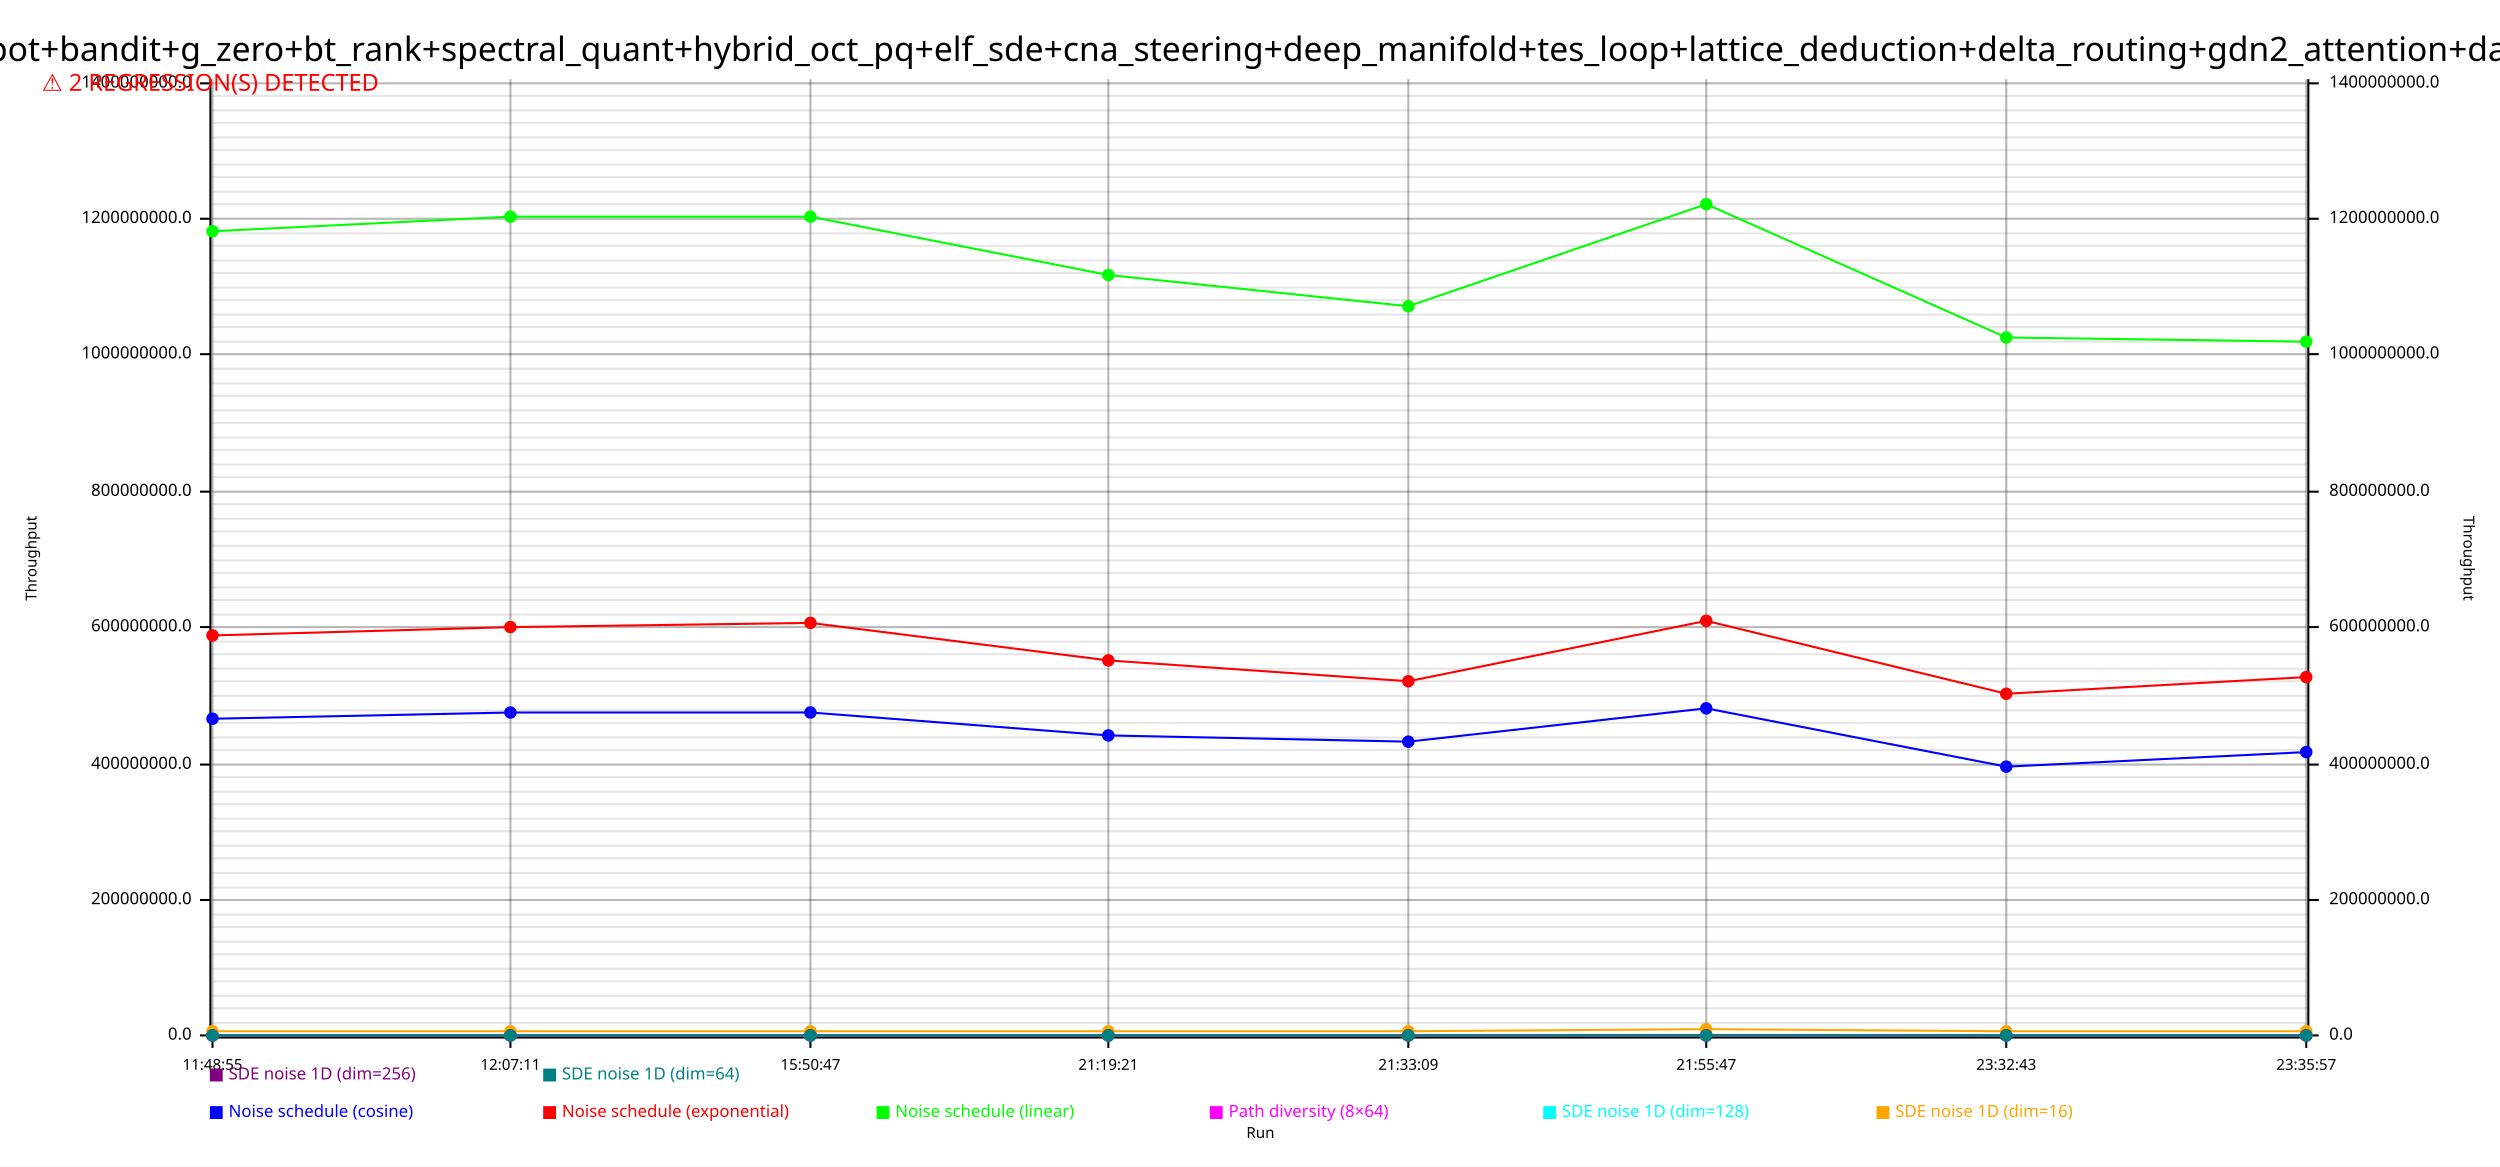
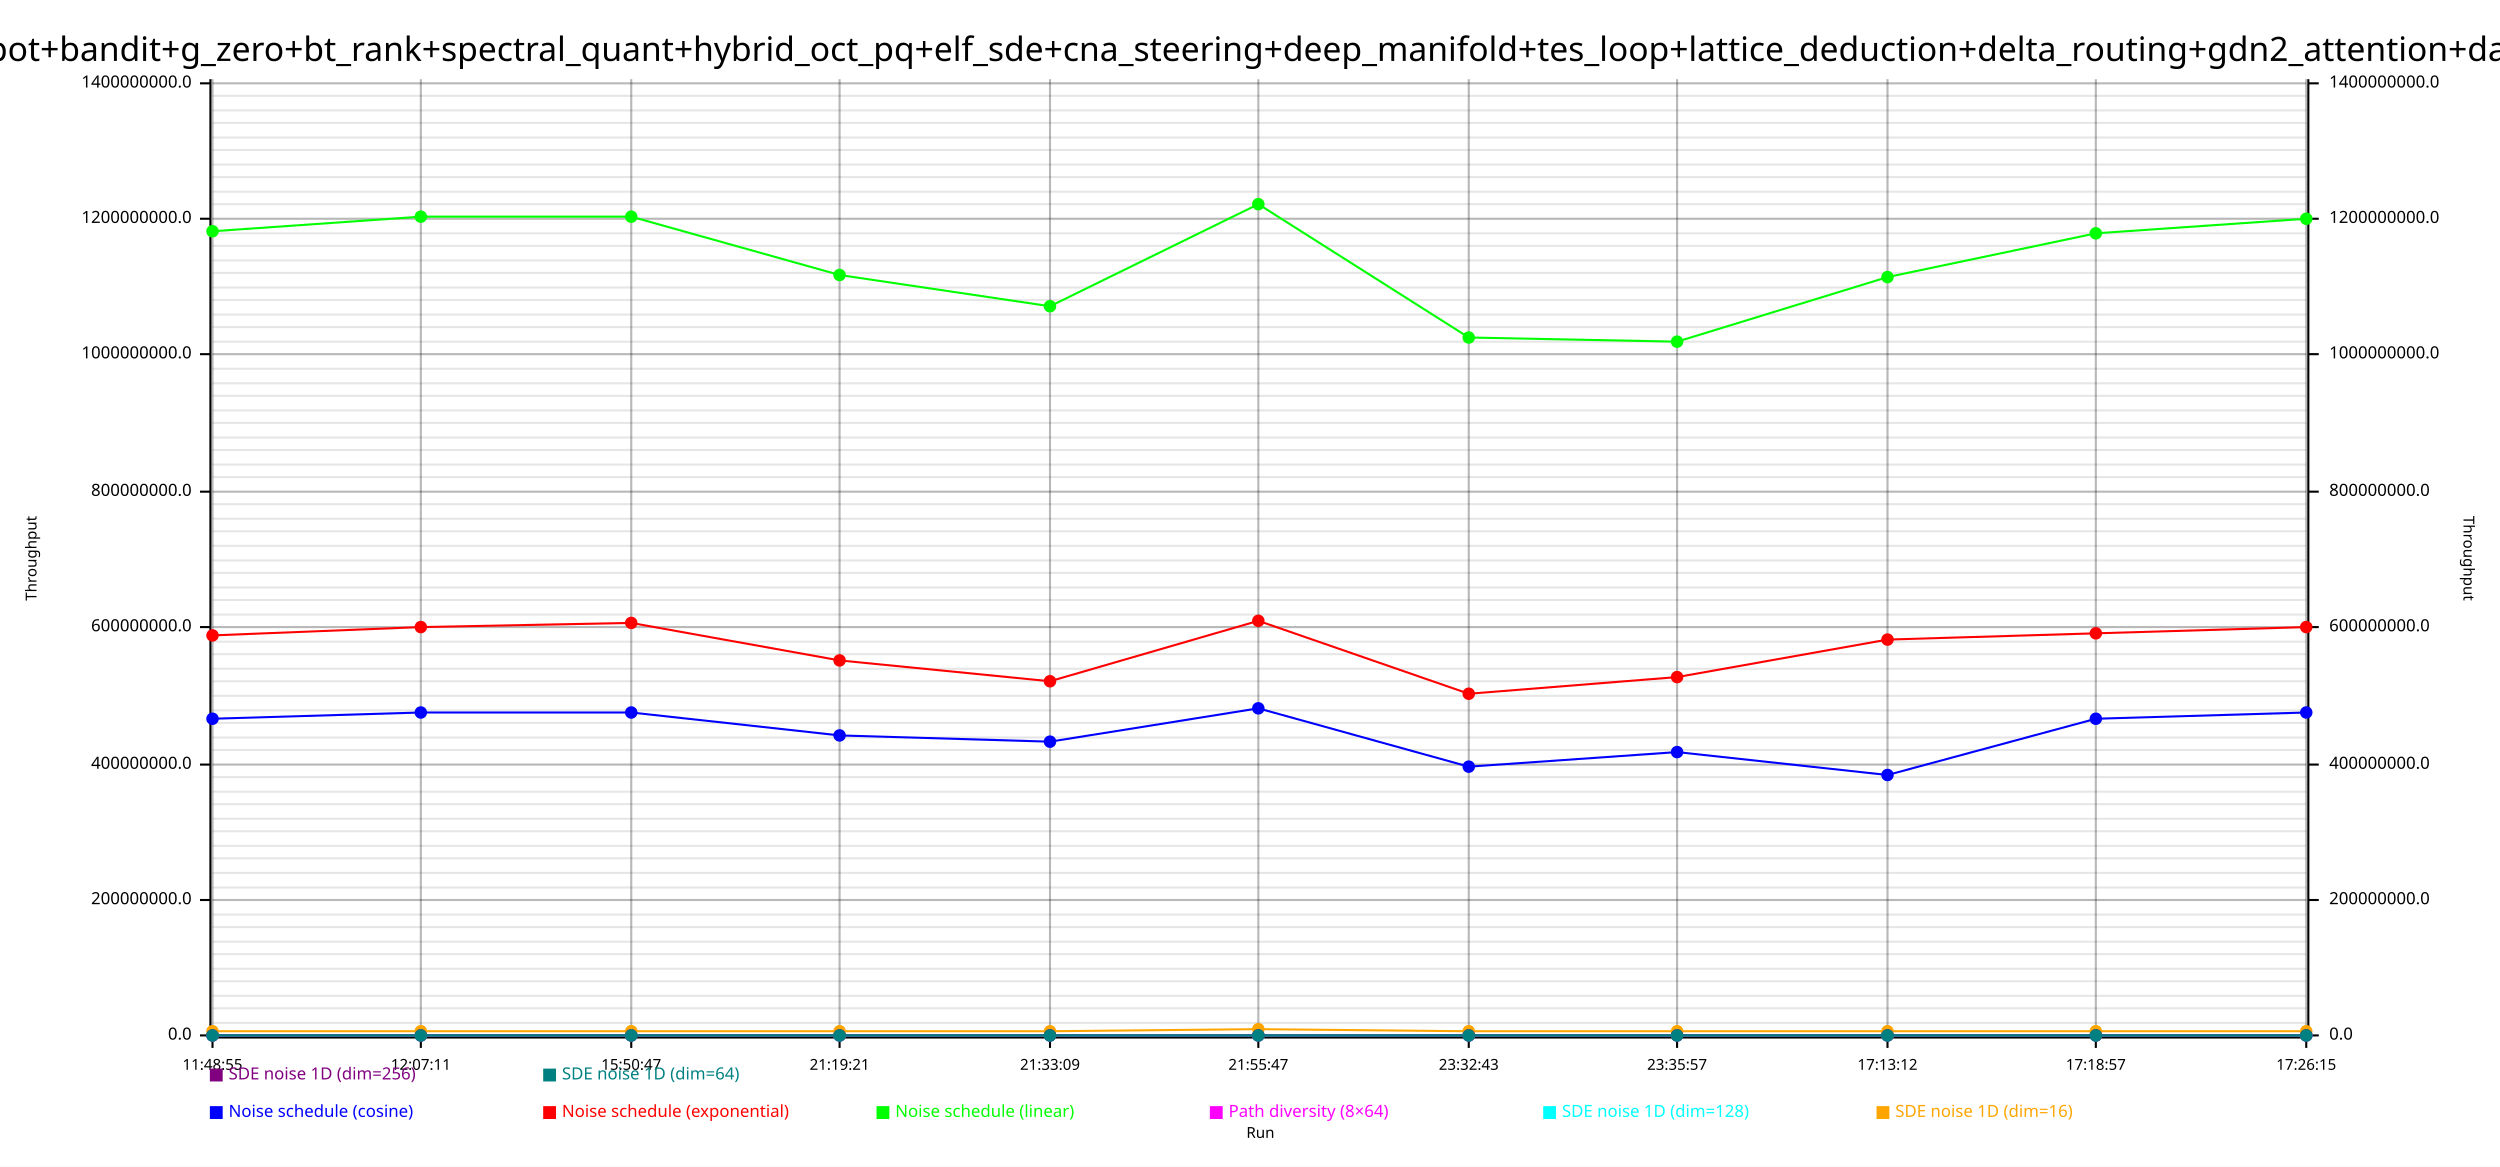
<svg xmlns="http://www.w3.org/2000/svg" width="1200" height="560" viewBox="0 0 1200 560">
  <rect x="0" y="0" width="1200" height="560" opacity="1" fill="#FFFFFF" stroke="none" />
  <text x="600" y="17" dy="0.76em" text-anchor="middle" font-family="sans-serif" font-size="16.129" opacity="1" fill="#000000">
Noise — Time Series [sparse_mlp+domain_latent+ppot+bandit+g_zero+bt_rank+spectral_quant+hybrid_oct_pq+elf_sde+cna_steering+deep_manifold+tes_loop+lattice_deduction+delta_routing+gdn2_attention+dash_attn+dreamer+lt2_looped+plasma_path+tf_loop]
</text>
  <line opacity="0.1" stroke="#000000" stroke-width="1" x1="102" y1="497" x2="102" y2="38" />
-   <line opacity="0.1" stroke="#000000" stroke-width="1" x1="245" y1="497" x2="245" y2="38" />
-   <line opacity="0.1" stroke="#000000" stroke-width="1" x1="389" y1="497" x2="389" y2="38" />
-   <line opacity="0.1" stroke="#000000" stroke-width="1" x1="532" y1="497" x2="532" y2="38" />
-   <line opacity="0.1" stroke="#000000" stroke-width="1" x1="676" y1="497" x2="676" y2="38" />
-   <line opacity="0.1" stroke="#000000" stroke-width="1" x1="819" y1="497" x2="819" y2="38" />
-   <line opacity="0.1" stroke="#000000" stroke-width="1" x1="963" y1="497" x2="963" y2="38" />
+   <line opacity="0.1" stroke="#000000" stroke-width="1" x1="202" y1="497" x2="202" y2="38" />
+   <line opacity="0.1" stroke="#000000" stroke-width="1" x1="303" y1="497" x2="303" y2="38" />
+   <line opacity="0.1" stroke="#000000" stroke-width="1" x1="403" y1="497" x2="403" y2="38" />
+   <line opacity="0.1" stroke="#000000" stroke-width="1" x1="504" y1="497" x2="504" y2="38" />
+   <line opacity="0.1" stroke="#000000" stroke-width="1" x1="604" y1="497" x2="604" y2="38" />
+   <line opacity="0.1" stroke="#000000" stroke-width="1" x1="705" y1="497" x2="705" y2="38" />
+   <line opacity="0.1" stroke="#000000" stroke-width="1" x1="805" y1="497" x2="805" y2="38" />
+   <line opacity="0.1" stroke="#000000" stroke-width="1" x1="906" y1="497" x2="906" y2="38" />
+   <line opacity="0.1" stroke="#000000" stroke-width="1" x1="1006" y1="497" x2="1006" y2="38" />
  <line opacity="0.1" stroke="#000000" stroke-width="1" x1="1107" y1="497" x2="1107" y2="38" />
  <line opacity="0.1" stroke="#000000" stroke-width="1" x1="102" y1="497" x2="1107" y2="497" />
  <line opacity="0.1" stroke="#000000" stroke-width="1" x1="102" y1="491" x2="1107" y2="491" />
  <line opacity="0.1" stroke="#000000" stroke-width="1" x1="102" y1="484" x2="1107" y2="484" />
  <line opacity="0.1" stroke="#000000" stroke-width="1" x1="102" y1="478" x2="1107" y2="478" />
  <line opacity="0.1" stroke="#000000" stroke-width="1" x1="102" y1="471" x2="1107" y2="471" />
  <line opacity="0.1" stroke="#000000" stroke-width="1" x1="102" y1="465" x2="1107" y2="465" />
  <line opacity="0.1" stroke="#000000" stroke-width="1" x1="102" y1="458" x2="1107" y2="458" />
  <line opacity="0.1" stroke="#000000" stroke-width="1" x1="102" y1="452" x2="1107" y2="452" />
  <line opacity="0.1" stroke="#000000" stroke-width="1" x1="102" y1="445" x2="1107" y2="445" />
  <line opacity="0.1" stroke="#000000" stroke-width="1" x1="102" y1="439" x2="1107" y2="439" />
  <line opacity="0.1" stroke="#000000" stroke-width="1" x1="102" y1="432" x2="1107" y2="432" />
  <line opacity="0.1" stroke="#000000" stroke-width="1" x1="102" y1="426" x2="1107" y2="426" />
  <line opacity="0.1" stroke="#000000" stroke-width="1" x1="102" y1="419" x2="1107" y2="419" />
  <line opacity="0.1" stroke="#000000" stroke-width="1" x1="102" y1="412" x2="1107" y2="412" />
  <line opacity="0.1" stroke="#000000" stroke-width="1" x1="102" y1="406" x2="1107" y2="406" />
  <line opacity="0.1" stroke="#000000" stroke-width="1" x1="102" y1="399" x2="1107" y2="399" />
  <line opacity="0.1" stroke="#000000" stroke-width="1" x1="102" y1="393" x2="1107" y2="393" />
  <line opacity="0.1" stroke="#000000" stroke-width="1" x1="102" y1="386" x2="1107" y2="386" />
  <line opacity="0.1" stroke="#000000" stroke-width="1" x1="102" y1="380" x2="1107" y2="380" />
  <line opacity="0.1" stroke="#000000" stroke-width="1" x1="102" y1="373" x2="1107" y2="373" />
  <line opacity="0.1" stroke="#000000" stroke-width="1" x1="102" y1="367" x2="1107" y2="367" />
  <line opacity="0.1" stroke="#000000" stroke-width="1" x1="102" y1="360" x2="1107" y2="360" />
  <line opacity="0.1" stroke="#000000" stroke-width="1" x1="102" y1="354" x2="1107" y2="354" />
  <line opacity="0.1" stroke="#000000" stroke-width="1" x1="102" y1="347" x2="1107" y2="347" />
  <line opacity="0.1" stroke="#000000" stroke-width="1" x1="102" y1="341" x2="1107" y2="341" />
  <line opacity="0.1" stroke="#000000" stroke-width="1" x1="102" y1="334" x2="1107" y2="334" />
  <line opacity="0.1" stroke="#000000" stroke-width="1" x1="102" y1="327" x2="1107" y2="327" />
  <line opacity="0.1" stroke="#000000" stroke-width="1" x1="102" y1="321" x2="1107" y2="321" />
  <line opacity="0.1" stroke="#000000" stroke-width="1" x1="102" y1="314" x2="1107" y2="314" />
  <line opacity="0.1" stroke="#000000" stroke-width="1" x1="102" y1="308" x2="1107" y2="308" />
  <line opacity="0.1" stroke="#000000" stroke-width="1" x1="102" y1="301" x2="1107" y2="301" />
  <line opacity="0.1" stroke="#000000" stroke-width="1" x1="102" y1="295" x2="1107" y2="295" />
  <line opacity="0.1" stroke="#000000" stroke-width="1" x1="102" y1="288" x2="1107" y2="288" />
  <line opacity="0.1" stroke="#000000" stroke-width="1" x1="102" y1="282" x2="1107" y2="282" />
  <line opacity="0.1" stroke="#000000" stroke-width="1" x1="102" y1="275" x2="1107" y2="275" />
  <line opacity="0.1" stroke="#000000" stroke-width="1" x1="102" y1="269" x2="1107" y2="269" />
  <line opacity="0.1" stroke="#000000" stroke-width="1" x1="102" y1="262" x2="1107" y2="262" />
  <line opacity="0.1" stroke="#000000" stroke-width="1" x1="102" y1="255" x2="1107" y2="255" />
  <line opacity="0.1" stroke="#000000" stroke-width="1" x1="102" y1="249" x2="1107" y2="249" />
  <line opacity="0.1" stroke="#000000" stroke-width="1" x1="102" y1="242" x2="1107" y2="242" />
  <line opacity="0.1" stroke="#000000" stroke-width="1" x1="102" y1="236" x2="1107" y2="236" />
  <line opacity="0.1" stroke="#000000" stroke-width="1" x1="102" y1="229" x2="1107" y2="229" />
  <line opacity="0.1" stroke="#000000" stroke-width="1" x1="102" y1="223" x2="1107" y2="223" />
  <line opacity="0.1" stroke="#000000" stroke-width="1" x1="102" y1="216" x2="1107" y2="216" />
  <line opacity="0.1" stroke="#000000" stroke-width="1" x1="102" y1="210" x2="1107" y2="210" />
  <line opacity="0.1" stroke="#000000" stroke-width="1" x1="102" y1="203" x2="1107" y2="203" />
  <line opacity="0.1" stroke="#000000" stroke-width="1" x1="102" y1="197" x2="1107" y2="197" />
  <line opacity="0.1" stroke="#000000" stroke-width="1" x1="102" y1="190" x2="1107" y2="190" />
  <line opacity="0.1" stroke="#000000" stroke-width="1" x1="102" y1="184" x2="1107" y2="184" />
  <line opacity="0.1" stroke="#000000" stroke-width="1" x1="102" y1="177" x2="1107" y2="177" />
  <line opacity="0.1" stroke="#000000" stroke-width="1" x1="102" y1="170" x2="1107" y2="170" />
  <line opacity="0.1" stroke="#000000" stroke-width="1" x1="102" y1="164" x2="1107" y2="164" />
  <line opacity="0.1" stroke="#000000" stroke-width="1" x1="102" y1="157" x2="1107" y2="157" />
  <line opacity="0.1" stroke="#000000" stroke-width="1" x1="102" y1="151" x2="1107" y2="151" />
  <line opacity="0.1" stroke="#000000" stroke-width="1" x1="102" y1="144" x2="1107" y2="144" />
  <line opacity="0.1" stroke="#000000" stroke-width="1" x1="102" y1="138" x2="1107" y2="138" />
  <line opacity="0.1" stroke="#000000" stroke-width="1" x1="102" y1="131" x2="1107" y2="131" />
  <line opacity="0.1" stroke="#000000" stroke-width="1" x1="102" y1="125" x2="1107" y2="125" />
  <line opacity="0.1" stroke="#000000" stroke-width="1" x1="102" y1="118" x2="1107" y2="118" />
  <line opacity="0.1" stroke="#000000" stroke-width="1" x1="102" y1="112" x2="1107" y2="112" />
  <line opacity="0.1" stroke="#000000" stroke-width="1" x1="102" y1="105" x2="1107" y2="105" />
  <line opacity="0.1" stroke="#000000" stroke-width="1" x1="102" y1="98" x2="1107" y2="98" />
  <line opacity="0.1" stroke="#000000" stroke-width="1" x1="102" y1="92" x2="1107" y2="92" />
  <line opacity="0.1" stroke="#000000" stroke-width="1" x1="102" y1="85" x2="1107" y2="85" />
  <line opacity="0.1" stroke="#000000" stroke-width="1" x1="102" y1="79" x2="1107" y2="79" />
  <line opacity="0.1" stroke="#000000" stroke-width="1" x1="102" y1="72" x2="1107" y2="72" />
  <line opacity="0.1" stroke="#000000" stroke-width="1" x1="102" y1="66" x2="1107" y2="66" />
  <line opacity="0.1" stroke="#000000" stroke-width="1" x1="102" y1="59" x2="1107" y2="59" />
  <line opacity="0.1" stroke="#000000" stroke-width="1" x1="102" y1="53" x2="1107" y2="53" />
  <line opacity="0.1" stroke="#000000" stroke-width="1" x1="102" y1="46" x2="1107" y2="46" />
  <line opacity="0.1" stroke="#000000" stroke-width="1" x1="102" y1="40" x2="1107" y2="40" />
  <text x="12" y="268" dy="0.76em" text-anchor="middle" font-family="sans-serif" font-size="7.258" opacity="1" fill="#000000" transform="rotate(270, 12, 268)">
Throughput
</text>
  <text x="605" y="548" dy="-0.5ex" text-anchor="middle" font-family="sans-serif" font-size="7.258" opacity="1" fill="#000000">
Run
</text>
  <text x="1188" y="268" dy="0.76em" text-anchor="middle" font-family="sans-serif" font-size="7.258" opacity="1" fill="#000000" transform="rotate(90, 1188, 268)">
Throughput
</text>
  <line opacity="0.2" stroke="#000000" stroke-width="1" x1="102" y1="497" x2="102" y2="38" />
-   <line opacity="0.2" stroke="#000000" stroke-width="1" x1="245" y1="497" x2="245" y2="38" />
-   <line opacity="0.2" stroke="#000000" stroke-width="1" x1="389" y1="497" x2="389" y2="38" />
-   <line opacity="0.2" stroke="#000000" stroke-width="1" x1="532" y1="497" x2="532" y2="38" />
-   <line opacity="0.2" stroke="#000000" stroke-width="1" x1="676" y1="497" x2="676" y2="38" />
-   <line opacity="0.2" stroke="#000000" stroke-width="1" x1="819" y1="497" x2="819" y2="38" />
-   <line opacity="0.2" stroke="#000000" stroke-width="1" x1="963" y1="497" x2="963" y2="38" />
+   <line opacity="0.2" stroke="#000000" stroke-width="1" x1="202" y1="497" x2="202" y2="38" />
+   <line opacity="0.2" stroke="#000000" stroke-width="1" x1="303" y1="497" x2="303" y2="38" />
+   <line opacity="0.2" stroke="#000000" stroke-width="1" x1="403" y1="497" x2="403" y2="38" />
+   <line opacity="0.2" stroke="#000000" stroke-width="1" x1="504" y1="497" x2="504" y2="38" />
+   <line opacity="0.2" stroke="#000000" stroke-width="1" x1="604" y1="497" x2="604" y2="38" />
+   <line opacity="0.2" stroke="#000000" stroke-width="1" x1="705" y1="497" x2="705" y2="38" />
+   <line opacity="0.2" stroke="#000000" stroke-width="1" x1="805" y1="497" x2="805" y2="38" />
+   <line opacity="0.2" stroke="#000000" stroke-width="1" x1="906" y1="497" x2="906" y2="38" />
+   <line opacity="0.2" stroke="#000000" stroke-width="1" x1="1006" y1="497" x2="1006" y2="38" />
  <line opacity="0.2" stroke="#000000" stroke-width="1" x1="1107" y1="497" x2="1107" y2="38" />
  <line opacity="0.2" stroke="#000000" stroke-width="1" x1="102" y1="497" x2="1107" y2="497" />
  <line opacity="0.2" stroke="#000000" stroke-width="1" x1="102" y1="432" x2="1107" y2="432" />
  <line opacity="0.2" stroke="#000000" stroke-width="1" x1="102" y1="367" x2="1107" y2="367" />
  <line opacity="0.2" stroke="#000000" stroke-width="1" x1="102" y1="301" x2="1107" y2="301" />
  <line opacity="0.2" stroke="#000000" stroke-width="1" x1="102" y1="236" x2="1107" y2="236" />
  <line opacity="0.2" stroke="#000000" stroke-width="1" x1="102" y1="170" x2="1107" y2="170" />
  <line opacity="0.2" stroke="#000000" stroke-width="1" x1="102" y1="105" x2="1107" y2="105" />
  <line opacity="0.2" stroke="#000000" stroke-width="1" x1="102" y1="40" x2="1107" y2="40" />
  <polyline fill="none" opacity="1" stroke="#000000" stroke-width="1" points="101,38 101,497 " />
  <text x="92" y="497" dy="0.5ex" text-anchor="end" font-family="sans-serif" font-size="8.065" opacity="1" fill="#000000">
0.0
</text>
  <polyline fill="none" opacity="1" stroke="#000000" stroke-width="1" points="96,497 101,497 " />
  <text x="92" y="432" dy="0.5ex" text-anchor="end" font-family="sans-serif" font-size="8.065" opacity="1" fill="#000000">
200000000.0
</text>
  <polyline fill="none" opacity="1" stroke="#000000" stroke-width="1" points="96,432 101,432 " />
  <text x="92" y="367" dy="0.5ex" text-anchor="end" font-family="sans-serif" font-size="8.065" opacity="1" fill="#000000">
400000000.0
</text>
  <polyline fill="none" opacity="1" stroke="#000000" stroke-width="1" points="96,367 101,367 " />
  <text x="92" y="301" dy="0.5ex" text-anchor="end" font-family="sans-serif" font-size="8.065" opacity="1" fill="#000000">
600000000.0
</text>
  <polyline fill="none" opacity="1" stroke="#000000" stroke-width="1" points="96,301 101,301 " />
  <text x="92" y="236" dy="0.5ex" text-anchor="end" font-family="sans-serif" font-size="8.065" opacity="1" fill="#000000">
800000000.0
</text>
  <polyline fill="none" opacity="1" stroke="#000000" stroke-width="1" points="96,236 101,236 " />
  <text x="92" y="170" dy="0.5ex" text-anchor="end" font-family="sans-serif" font-size="8.065" opacity="1" fill="#000000">
1000000000.0
</text>
  <polyline fill="none" opacity="1" stroke="#000000" stroke-width="1" points="96,170 101,170 " />
  <text x="92" y="105" dy="0.5ex" text-anchor="end" font-family="sans-serif" font-size="8.065" opacity="1" fill="#000000">
1200000000.0
</text>
  <polyline fill="none" opacity="1" stroke="#000000" stroke-width="1" points="96,105 101,105 " />
  <text x="92" y="40" dy="0.5ex" text-anchor="end" font-family="sans-serif" font-size="8.065" opacity="1" fill="#000000">
1400000000.0
</text>
  <polyline fill="none" opacity="1" stroke="#000000" stroke-width="1" points="96,40 101,40 " />
  <polyline fill="none" opacity="1" stroke="#000000" stroke-width="1" points="102,498 1107,498 " />
  <text x="102" y="508" dy="0.76em" text-anchor="middle" font-family="sans-serif" font-size="7.258" opacity="1" fill="#000000">
11:48:55
</text>
  <polyline fill="none" opacity="1" stroke="#000000" stroke-width="1" points="102,498 102,503 " />
-   <text x="245" y="508" dy="0.76em" text-anchor="middle" font-family="sans-serif" font-size="7.258" opacity="1" fill="#000000">
+   <text x="202" y="508" dy="0.76em" text-anchor="middle" font-family="sans-serif" font-size="7.258" opacity="1" fill="#000000">
12:07:11
</text>
-   <polyline fill="none" opacity="1" stroke="#000000" stroke-width="1" points="245,498 245,503 " />
-   <text x="389" y="508" dy="0.76em" text-anchor="middle" font-family="sans-serif" font-size="7.258" opacity="1" fill="#000000">
+   <polyline fill="none" opacity="1" stroke="#000000" stroke-width="1" points="202,498 202,503 " />
+   <text x="303" y="508" dy="0.76em" text-anchor="middle" font-family="sans-serif" font-size="7.258" opacity="1" fill="#000000">
15:50:47
</text>
-   <polyline fill="none" opacity="1" stroke="#000000" stroke-width="1" points="389,498 389,503 " />
-   <text x="532" y="508" dy="0.76em" text-anchor="middle" font-family="sans-serif" font-size="7.258" opacity="1" fill="#000000">
+   <polyline fill="none" opacity="1" stroke="#000000" stroke-width="1" points="303,498 303,503 " />
+   <text x="403" y="508" dy="0.76em" text-anchor="middle" font-family="sans-serif" font-size="7.258" opacity="1" fill="#000000">
21:19:21
</text>
-   <polyline fill="none" opacity="1" stroke="#000000" stroke-width="1" points="532,498 532,503 " />
-   <text x="676" y="508" dy="0.76em" text-anchor="middle" font-family="sans-serif" font-size="7.258" opacity="1" fill="#000000">
+   <polyline fill="none" opacity="1" stroke="#000000" stroke-width="1" points="403,498 403,503 " />
+   <text x="504" y="508" dy="0.76em" text-anchor="middle" font-family="sans-serif" font-size="7.258" opacity="1" fill="#000000">
21:33:09
</text>
-   <polyline fill="none" opacity="1" stroke="#000000" stroke-width="1" points="676,498 676,503 " />
-   <text x="819" y="508" dy="0.76em" text-anchor="middle" font-family="sans-serif" font-size="7.258" opacity="1" fill="#000000">
+   <polyline fill="none" opacity="1" stroke="#000000" stroke-width="1" points="504,498 504,503 " />
+   <text x="604" y="508" dy="0.76em" text-anchor="middle" font-family="sans-serif" font-size="7.258" opacity="1" fill="#000000">
21:55:47
</text>
-   <polyline fill="none" opacity="1" stroke="#000000" stroke-width="1" points="819,498 819,503 " />
-   <text x="963" y="508" dy="0.76em" text-anchor="middle" font-family="sans-serif" font-size="7.258" opacity="1" fill="#000000">
+   <polyline fill="none" opacity="1" stroke="#000000" stroke-width="1" points="604,498 604,503 " />
+   <text x="705" y="508" dy="0.76em" text-anchor="middle" font-family="sans-serif" font-size="7.258" opacity="1" fill="#000000">
23:32:43
</text>
-   <polyline fill="none" opacity="1" stroke="#000000" stroke-width="1" points="963,498 963,503 " />
+   <polyline fill="none" opacity="1" stroke="#000000" stroke-width="1" points="705,498 705,503 " />
+   <text x="805" y="508" dy="0.76em" text-anchor="middle" font-family="sans-serif" font-size="7.258" opacity="1" fill="#000000">
+ 23:35:57
+ </text>
+   <polyline fill="none" opacity="1" stroke="#000000" stroke-width="1" points="805,498 805,503 " />
+   <text x="906" y="508" dy="0.76em" text-anchor="middle" font-family="sans-serif" font-size="7.258" opacity="1" fill="#000000">
+ 17:13:12
+ </text>
+   <polyline fill="none" opacity="1" stroke="#000000" stroke-width="1" points="906,498 906,503 " />
+   <text x="1006" y="508" dy="0.76em" text-anchor="middle" font-family="sans-serif" font-size="7.258" opacity="1" fill="#000000">
+ 17:18:57
+ </text>
+   <polyline fill="none" opacity="1" stroke="#000000" stroke-width="1" points="1006,498 1006,503 " />
  <text x="1107" y="508" dy="0.76em" text-anchor="middle" font-family="sans-serif" font-size="7.258" opacity="1" fill="#000000">
- 23:35:57
+ 17:26:15
</text>
  <polyline fill="none" opacity="1" stroke="#000000" stroke-width="1" points="1107,498 1107,503 " />
  <polyline fill="none" opacity="1" stroke="#000000" stroke-width="1" points="1108,38 1108,497 " />
  <text x="1118" y="497" dy="0.5ex" text-anchor="start" font-family="sans-serif" font-size="8.065" opacity="1" fill="#000000">
0.0
</text>
  <polyline fill="none" opacity="1" stroke="#000000" stroke-width="1" points="1108,497 1113,497 " />
  <text x="1118" y="432" dy="0.5ex" text-anchor="start" font-family="sans-serif" font-size="8.065" opacity="1" fill="#000000">
200000000.0
</text>
  <polyline fill="none" opacity="1" stroke="#000000" stroke-width="1" points="1108,432 1113,432 " />
  <text x="1118" y="367" dy="0.5ex" text-anchor="start" font-family="sans-serif" font-size="8.065" opacity="1" fill="#000000">
400000000.0
</text>
  <polyline fill="none" opacity="1" stroke="#000000" stroke-width="1" points="1108,367 1113,367 " />
  <text x="1118" y="301" dy="0.5ex" text-anchor="start" font-family="sans-serif" font-size="8.065" opacity="1" fill="#000000">
600000000.0
</text>
  <polyline fill="none" opacity="1" stroke="#000000" stroke-width="1" points="1108,301 1113,301 " />
  <text x="1118" y="236" dy="0.5ex" text-anchor="start" font-family="sans-serif" font-size="8.065" opacity="1" fill="#000000">
800000000.0
</text>
  <polyline fill="none" opacity="1" stroke="#000000" stroke-width="1" points="1108,236 1113,236 " />
  <text x="1118" y="170" dy="0.5ex" text-anchor="start" font-family="sans-serif" font-size="8.065" opacity="1" fill="#000000">
1000000000.0
</text>
  <polyline fill="none" opacity="1" stroke="#000000" stroke-width="1" points="1108,170 1113,170 " />
  <text x="1118" y="105" dy="0.5ex" text-anchor="start" font-family="sans-serif" font-size="8.065" opacity="1" fill="#000000">
1200000000.0
</text>
  <polyline fill="none" opacity="1" stroke="#000000" stroke-width="1" points="1108,105 1113,105 " />
  <text x="1118" y="40" dy="0.5ex" text-anchor="start" font-family="sans-serif" font-size="8.065" opacity="1" fill="#000000">
1400000000.0
</text>
  <polyline fill="none" opacity="1" stroke="#000000" stroke-width="1" points="1108,40 1113,40 " />
-   <polyline fill="none" opacity="1" stroke="#0000FF" stroke-width="1" points="102,345 245,342 389,342 532,353 676,356 819,340 963,368 1107,361 " />
+   <polyline fill="none" opacity="1" stroke="#0000FF" stroke-width="1" points="102,345 202,342 303,342 403,353 504,356 604,340 705,368 805,361 906,372 1006,345 1107,342 " />
  <circle cx="102" cy="345" r="3" opacity="1" fill="#0000FF" stroke="none" stroke-width="1" />
-   <circle cx="245" cy="342" r="3" opacity="1" fill="#0000FF" stroke="none" stroke-width="1" />
-   <circle cx="389" cy="342" r="3" opacity="1" fill="#0000FF" stroke="none" stroke-width="1" />
-   <circle cx="532" cy="353" r="3" opacity="1" fill="#0000FF" stroke="none" stroke-width="1" />
-   <circle cx="676" cy="356" r="3" opacity="1" fill="#0000FF" stroke="none" stroke-width="1" />
-   <circle cx="819" cy="340" r="3" opacity="1" fill="#0000FF" stroke="none" stroke-width="1" />
-   <circle cx="963" cy="368" r="3" opacity="1" fill="#0000FF" stroke="none" stroke-width="1" />
-   <circle cx="1107" cy="361" r="3" opacity="1" fill="#0000FF" stroke="none" stroke-width="1" />
+   <circle cx="202" cy="342" r="3" opacity="1" fill="#0000FF" stroke="none" stroke-width="1" />
+   <circle cx="303" cy="342" r="3" opacity="1" fill="#0000FF" stroke="none" stroke-width="1" />
+   <circle cx="403" cy="353" r="3" opacity="1" fill="#0000FF" stroke="none" stroke-width="1" />
+   <circle cx="504" cy="356" r="3" opacity="1" fill="#0000FF" stroke="none" stroke-width="1" />
+   <circle cx="604" cy="340" r="3" opacity="1" fill="#0000FF" stroke="none" stroke-width="1" />
+   <circle cx="705" cy="368" r="3" opacity="1" fill="#0000FF" stroke="none" stroke-width="1" />
+   <circle cx="805" cy="361" r="3" opacity="1" fill="#0000FF" stroke="none" stroke-width="1" />
+   <circle cx="906" cy="372" r="3" opacity="1" fill="#0000FF" stroke="none" stroke-width="1" />
+   <circle cx="1006" cy="345" r="3" opacity="1" fill="#0000FF" stroke="none" stroke-width="1" />
+   <circle cx="1107" cy="342" r="3" opacity="1" fill="#0000FF" stroke="none" stroke-width="1" />
  <text x="100" y="530" dy="0.76em" text-anchor="start" font-family="sans-serif" font-size="8.065" opacity="1" fill="#0000FF">
■ Noise schedule (cosine)
</text>
-   <polyline fill="none" opacity="1" stroke="#FF0000" stroke-width="1" points="102,305 245,301 389,299 532,317 676,327 819,298 963,333 1107,325 " />
+   <polyline fill="none" opacity="1" stroke="#FF0000" stroke-width="1" points="102,305 202,301 303,299 403,317 504,327 604,298 705,333 805,325 906,307 1006,304 1107,301 " />
  <circle cx="102" cy="305" r="3" opacity="1" fill="#FF0000" stroke="none" stroke-width="1" />
-   <circle cx="245" cy="301" r="3" opacity="1" fill="#FF0000" stroke="none" stroke-width="1" />
-   <circle cx="389" cy="299" r="3" opacity="1" fill="#FF0000" stroke="none" stroke-width="1" />
-   <circle cx="532" cy="317" r="3" opacity="1" fill="#FF0000" stroke="none" stroke-width="1" />
-   <circle cx="676" cy="327" r="3" opacity="1" fill="#FF0000" stroke="none" stroke-width="1" />
-   <circle cx="819" cy="298" r="3" opacity="1" fill="#FF0000" stroke="none" stroke-width="1" />
-   <circle cx="963" cy="333" r="3" opacity="1" fill="#FF0000" stroke="none" stroke-width="1" />
-   <circle cx="1107" cy="325" r="3" opacity="1" fill="#FF0000" stroke="none" stroke-width="1" />
+   <circle cx="202" cy="301" r="3" opacity="1" fill="#FF0000" stroke="none" stroke-width="1" />
+   <circle cx="303" cy="299" r="3" opacity="1" fill="#FF0000" stroke="none" stroke-width="1" />
+   <circle cx="403" cy="317" r="3" opacity="1" fill="#FF0000" stroke="none" stroke-width="1" />
+   <circle cx="504" cy="327" r="3" opacity="1" fill="#FF0000" stroke="none" stroke-width="1" />
+   <circle cx="604" cy="298" r="3" opacity="1" fill="#FF0000" stroke="none" stroke-width="1" />
+   <circle cx="705" cy="333" r="3" opacity="1" fill="#FF0000" stroke="none" stroke-width="1" />
+   <circle cx="805" cy="325" r="3" opacity="1" fill="#FF0000" stroke="none" stroke-width="1" />
+   <circle cx="906" cy="307" r="3" opacity="1" fill="#FF0000" stroke="none" stroke-width="1" />
+   <circle cx="1006" cy="304" r="3" opacity="1" fill="#FF0000" stroke="none" stroke-width="1" />
+   <circle cx="1107" cy="301" r="3" opacity="1" fill="#FF0000" stroke="none" stroke-width="1" />
  <text x="260" y="530" dy="0.76em" text-anchor="start" font-family="sans-serif" font-size="8.065" opacity="1" fill="#FF0000">
■ Noise schedule (exponential)
</text>
-   <polyline fill="none" opacity="1" stroke="#00FF00" stroke-width="1" points="102,111 245,104 389,104 532,132 676,147 819,98 963,162 1107,164 " />
+   <polyline fill="none" opacity="1" stroke="#00FF00" stroke-width="1" points="102,111 202,104 303,104 403,132 504,147 604,98 705,162 805,164 906,133 1006,112 1107,105 " />
  <circle cx="102" cy="111" r="3" opacity="1" fill="#00FF00" stroke="none" stroke-width="1" />
-   <circle cx="245" cy="104" r="3" opacity="1" fill="#00FF00" stroke="none" stroke-width="1" />
-   <circle cx="389" cy="104" r="3" opacity="1" fill="#00FF00" stroke="none" stroke-width="1" />
-   <circle cx="532" cy="132" r="3" opacity="1" fill="#00FF00" stroke="none" stroke-width="1" />
-   <circle cx="676" cy="147" r="3" opacity="1" fill="#00FF00" stroke="none" stroke-width="1" />
-   <circle cx="819" cy="98" r="3" opacity="1" fill="#00FF00" stroke="none" stroke-width="1" />
-   <circle cx="963" cy="162" r="3" opacity="1" fill="#00FF00" stroke="none" stroke-width="1" />
-   <circle cx="1107" cy="164" r="3" opacity="1" fill="#00FF00" stroke="none" stroke-width="1" />
+   <circle cx="202" cy="104" r="3" opacity="1" fill="#00FF00" stroke="none" stroke-width="1" />
+   <circle cx="303" cy="104" r="3" opacity="1" fill="#00FF00" stroke="none" stroke-width="1" />
+   <circle cx="403" cy="132" r="3" opacity="1" fill="#00FF00" stroke="none" stroke-width="1" />
+   <circle cx="504" cy="147" r="3" opacity="1" fill="#00FF00" stroke="none" stroke-width="1" />
+   <circle cx="604" cy="98" r="3" opacity="1" fill="#00FF00" stroke="none" stroke-width="1" />
+   <circle cx="705" cy="162" r="3" opacity="1" fill="#00FF00" stroke="none" stroke-width="1" />
+   <circle cx="805" cy="164" r="3" opacity="1" fill="#00FF00" stroke="none" stroke-width="1" />
+   <circle cx="906" cy="133" r="3" opacity="1" fill="#00FF00" stroke="none" stroke-width="1" />
+   <circle cx="1006" cy="112" r="3" opacity="1" fill="#00FF00" stroke="none" stroke-width="1" />
+   <circle cx="1107" cy="105" r="3" opacity="1" fill="#00FF00" stroke="none" stroke-width="1" />
  <text x="420" y="530" dy="0.76em" text-anchor="start" font-family="sans-serif" font-size="8.065" opacity="1" fill="#00FF00">
■ Noise schedule (linear)
</text>
-   <polyline fill="none" opacity="1" stroke="#FF00FF" stroke-width="1" points="102,497 245,497 389,497 532,497 676,497 819,497 963,497 1107,497 " />
+   <polyline fill="none" opacity="1" stroke="#FF00FF" stroke-width="1" points="102,497 202,497 303,497 403,497 504,497 604,497 705,497 805,497 906,497 1006,497 1107,497 " />
  <circle cx="102" cy="497" r="3" opacity="1" fill="#FF00FF" stroke="none" stroke-width="1" />
-   <circle cx="245" cy="497" r="3" opacity="1" fill="#FF00FF" stroke="none" stroke-width="1" />
-   <circle cx="389" cy="497" r="3" opacity="1" fill="#FF00FF" stroke="none" stroke-width="1" />
-   <circle cx="532" cy="497" r="3" opacity="1" fill="#FF00FF" stroke="none" stroke-width="1" />
-   <circle cx="676" cy="497" r="3" opacity="1" fill="#FF00FF" stroke="none" stroke-width="1" />
-   <circle cx="819" cy="497" r="3" opacity="1" fill="#FF00FF" stroke="none" stroke-width="1" />
-   <circle cx="963" cy="497" r="3" opacity="1" fill="#FF00FF" stroke="none" stroke-width="1" />
+   <circle cx="202" cy="497" r="3" opacity="1" fill="#FF00FF" stroke="none" stroke-width="1" />
+   <circle cx="303" cy="497" r="3" opacity="1" fill="#FF00FF" stroke="none" stroke-width="1" />
+   <circle cx="403" cy="497" r="3" opacity="1" fill="#FF00FF" stroke="none" stroke-width="1" />
+   <circle cx="504" cy="497" r="3" opacity="1" fill="#FF00FF" stroke="none" stroke-width="1" />
+   <circle cx="604" cy="497" r="3" opacity="1" fill="#FF00FF" stroke="none" stroke-width="1" />
+   <circle cx="705" cy="497" r="3" opacity="1" fill="#FF00FF" stroke="none" stroke-width="1" />
+   <circle cx="805" cy="497" r="3" opacity="1" fill="#FF00FF" stroke="none" stroke-width="1" />
+   <circle cx="906" cy="497" r="3" opacity="1" fill="#FF00FF" stroke="none" stroke-width="1" />
+   <circle cx="1006" cy="497" r="3" opacity="1" fill="#FF00FF" stroke="none" stroke-width="1" />
  <circle cx="1107" cy="497" r="3" opacity="1" fill="#FF00FF" stroke="none" stroke-width="1" />
  <text x="580" y="530" dy="0.76em" text-anchor="start" font-family="sans-serif" font-size="8.065" opacity="1" fill="#FF00FF">
■ Path diversity (8×64)
</text>
-   <polyline fill="none" opacity="1" stroke="#00FFFF" stroke-width="1" points="102,497 245,497 389,497 532,497 676,497 819,497 963,497 1107,497 " />
+   <polyline fill="none" opacity="1" stroke="#00FFFF" stroke-width="1" points="102,497 202,497 303,497 403,497 504,497 604,497 705,497 805,497 906,497 1006,497 1107,497 " />
  <circle cx="102" cy="497" r="3" opacity="1" fill="#00FFFF" stroke="none" stroke-width="1" />
-   <circle cx="245" cy="497" r="3" opacity="1" fill="#00FFFF" stroke="none" stroke-width="1" />
-   <circle cx="389" cy="497" r="3" opacity="1" fill="#00FFFF" stroke="none" stroke-width="1" />
-   <circle cx="532" cy="497" r="3" opacity="1" fill="#00FFFF" stroke="none" stroke-width="1" />
-   <circle cx="676" cy="497" r="3" opacity="1" fill="#00FFFF" stroke="none" stroke-width="1" />
-   <circle cx="819" cy="497" r="3" opacity="1" fill="#00FFFF" stroke="none" stroke-width="1" />
-   <circle cx="963" cy="497" r="3" opacity="1" fill="#00FFFF" stroke="none" stroke-width="1" />
+   <circle cx="202" cy="497" r="3" opacity="1" fill="#00FFFF" stroke="none" stroke-width="1" />
+   <circle cx="303" cy="497" r="3" opacity="1" fill="#00FFFF" stroke="none" stroke-width="1" />
+   <circle cx="403" cy="497" r="3" opacity="1" fill="#00FFFF" stroke="none" stroke-width="1" />
+   <circle cx="504" cy="497" r="3" opacity="1" fill="#00FFFF" stroke="none" stroke-width="1" />
+   <circle cx="604" cy="497" r="3" opacity="1" fill="#00FFFF" stroke="none" stroke-width="1" />
+   <circle cx="705" cy="497" r="3" opacity="1" fill="#00FFFF" stroke="none" stroke-width="1" />
+   <circle cx="805" cy="497" r="3" opacity="1" fill="#00FFFF" stroke="none" stroke-width="1" />
+   <circle cx="906" cy="497" r="3" opacity="1" fill="#00FFFF" stroke="none" stroke-width="1" />
+   <circle cx="1006" cy="497" r="3" opacity="1" fill="#00FFFF" stroke="none" stroke-width="1" />
  <circle cx="1107" cy="497" r="3" opacity="1" fill="#00FFFF" stroke="none" stroke-width="1" />
  <text x="740" y="530" dy="0.76em" text-anchor="start" font-family="sans-serif" font-size="8.065" opacity="1" fill="#00FFFF">
■ SDE noise 1D (dim=128)
</text>
-   <polyline fill="none" opacity="1" stroke="#FFA500" stroke-width="1" points="102,495 245,495 389,495 532,495 676,495 819,494 963,495 1107,495 " />
+   <polyline fill="none" opacity="1" stroke="#FFA500" stroke-width="1" points="102,495 202,495 303,495 403,495 504,495 604,494 705,495 805,495 906,495 1006,495 1107,495 " />
  <circle cx="102" cy="495" r="3" opacity="1" fill="#FFA500" stroke="none" stroke-width="1" />
-   <circle cx="245" cy="495" r="3" opacity="1" fill="#FFA500" stroke="none" stroke-width="1" />
-   <circle cx="389" cy="495" r="3" opacity="1" fill="#FFA500" stroke="none" stroke-width="1" />
-   <circle cx="532" cy="495" r="3" opacity="1" fill="#FFA500" stroke="none" stroke-width="1" />
-   <circle cx="676" cy="495" r="3" opacity="1" fill="#FFA500" stroke="none" stroke-width="1" />
-   <circle cx="819" cy="494" r="3" opacity="1" fill="#FFA500" stroke="none" stroke-width="1" />
-   <circle cx="963" cy="495" r="3" opacity="1" fill="#FFA500" stroke="none" stroke-width="1" />
+   <circle cx="202" cy="495" r="3" opacity="1" fill="#FFA500" stroke="none" stroke-width="1" />
+   <circle cx="303" cy="495" r="3" opacity="1" fill="#FFA500" stroke="none" stroke-width="1" />
+   <circle cx="403" cy="495" r="3" opacity="1" fill="#FFA500" stroke="none" stroke-width="1" />
+   <circle cx="504" cy="495" r="3" opacity="1" fill="#FFA500" stroke="none" stroke-width="1" />
+   <circle cx="604" cy="494" r="3" opacity="1" fill="#FFA500" stroke="none" stroke-width="1" />
+   <circle cx="705" cy="495" r="3" opacity="1" fill="#FFA500" stroke="none" stroke-width="1" />
+   <circle cx="805" cy="495" r="3" opacity="1" fill="#FFA500" stroke="none" stroke-width="1" />
+   <circle cx="906" cy="495" r="3" opacity="1" fill="#FFA500" stroke="none" stroke-width="1" />
+   <circle cx="1006" cy="495" r="3" opacity="1" fill="#FFA500" stroke="none" stroke-width="1" />
  <circle cx="1107" cy="495" r="3" opacity="1" fill="#FFA500" stroke="none" stroke-width="1" />
  <text x="900" y="530" dy="0.76em" text-anchor="start" font-family="sans-serif" font-size="8.065" opacity="1" fill="#FFA500">
■ SDE noise 1D (dim=16)
</text>
-   <polyline fill="none" opacity="1" stroke="#800080" stroke-width="1" points="102,497 245,497 389,497 532,497 676,497 819,497 963,497 1107,497 " />
+   <polyline fill="none" opacity="1" stroke="#800080" stroke-width="1" points="102,497 202,497 303,497 403,497 504,497 604,497 705,497 805,497 906,497 1006,497 1107,497 " />
  <circle cx="102" cy="497" r="3" opacity="1" fill="#800080" stroke="none" stroke-width="1" />
-   <circle cx="245" cy="497" r="3" opacity="1" fill="#800080" stroke="none" stroke-width="1" />
-   <circle cx="389" cy="497" r="3" opacity="1" fill="#800080" stroke="none" stroke-width="1" />
-   <circle cx="532" cy="497" r="3" opacity="1" fill="#800080" stroke="none" stroke-width="1" />
-   <circle cx="676" cy="497" r="3" opacity="1" fill="#800080" stroke="none" stroke-width="1" />
-   <circle cx="819" cy="497" r="3" opacity="1" fill="#800080" stroke="none" stroke-width="1" />
-   <circle cx="963" cy="497" r="3" opacity="1" fill="#800080" stroke="none" stroke-width="1" />
+   <circle cx="202" cy="497" r="3" opacity="1" fill="#800080" stroke="none" stroke-width="1" />
+   <circle cx="303" cy="497" r="3" opacity="1" fill="#800080" stroke="none" stroke-width="1" />
+   <circle cx="403" cy="497" r="3" opacity="1" fill="#800080" stroke="none" stroke-width="1" />
+   <circle cx="504" cy="497" r="3" opacity="1" fill="#800080" stroke="none" stroke-width="1" />
+   <circle cx="604" cy="497" r="3" opacity="1" fill="#800080" stroke="none" stroke-width="1" />
+   <circle cx="705" cy="497" r="3" opacity="1" fill="#800080" stroke="none" stroke-width="1" />
+   <circle cx="805" cy="497" r="3" opacity="1" fill="#800080" stroke="none" stroke-width="1" />
+   <circle cx="906" cy="497" r="3" opacity="1" fill="#800080" stroke="none" stroke-width="1" />
+   <circle cx="1006" cy="497" r="3" opacity="1" fill="#800080" stroke="none" stroke-width="1" />
  <circle cx="1107" cy="497" r="3" opacity="1" fill="#800080" stroke="none" stroke-width="1" />
  <text x="100" y="512" dy="0.76em" text-anchor="start" font-family="sans-serif" font-size="8.065" opacity="1" fill="#800080">
■ SDE noise 1D (dim=256)
</text>
-   <polyline fill="none" opacity="1" stroke="#008080" stroke-width="1" points="102,497 245,497 389,497 532,497 676,497 819,497 963,497 1107,497 " />
+   <polyline fill="none" opacity="1" stroke="#008080" stroke-width="1" points="102,497 202,497 303,497 403,497 504,497 604,497 705,497 805,497 906,497 1006,497 1107,497 " />
  <circle cx="102" cy="497" r="3" opacity="1" fill="#008080" stroke="none" stroke-width="1" />
-   <circle cx="245" cy="497" r="3" opacity="1" fill="#008080" stroke="none" stroke-width="1" />
-   <circle cx="389" cy="497" r="3" opacity="1" fill="#008080" stroke="none" stroke-width="1" />
-   <circle cx="532" cy="497" r="3" opacity="1" fill="#008080" stroke="none" stroke-width="1" />
-   <circle cx="676" cy="497" r="3" opacity="1" fill="#008080" stroke="none" stroke-width="1" />
-   <circle cx="819" cy="497" r="3" opacity="1" fill="#008080" stroke="none" stroke-width="1" />
-   <circle cx="963" cy="497" r="3" opacity="1" fill="#008080" stroke="none" stroke-width="1" />
+   <circle cx="202" cy="497" r="3" opacity="1" fill="#008080" stroke="none" stroke-width="1" />
+   <circle cx="303" cy="497" r="3" opacity="1" fill="#008080" stroke="none" stroke-width="1" />
+   <circle cx="403" cy="497" r="3" opacity="1" fill="#008080" stroke="none" stroke-width="1" />
+   <circle cx="504" cy="497" r="3" opacity="1" fill="#008080" stroke="none" stroke-width="1" />
+   <circle cx="604" cy="497" r="3" opacity="1" fill="#008080" stroke="none" stroke-width="1" />
+   <circle cx="705" cy="497" r="3" opacity="1" fill="#008080" stroke="none" stroke-width="1" />
+   <circle cx="805" cy="497" r="3" opacity="1" fill="#008080" stroke="none" stroke-width="1" />
+   <circle cx="906" cy="497" r="3" opacity="1" fill="#008080" stroke="none" stroke-width="1" />
+   <circle cx="1006" cy="497" r="3" opacity="1" fill="#008080" stroke="none" stroke-width="1" />
  <circle cx="1107" cy="497" r="3" opacity="1" fill="#008080" stroke="none" stroke-width="1" />
  <text x="260" y="512" dy="0.76em" text-anchor="start" font-family="sans-serif" font-size="8.065" opacity="1" fill="#008080">
■ SDE noise 1D (dim=64)
</text>
-   <text x="20" y="35" dy="0.76em" text-anchor="start" font-family="sans-serif" font-size="11.29" opacity="1" fill="#FF0000">
- ⚠ 2 REGRESSION(S) DETECTED
- </text>
</svg>
